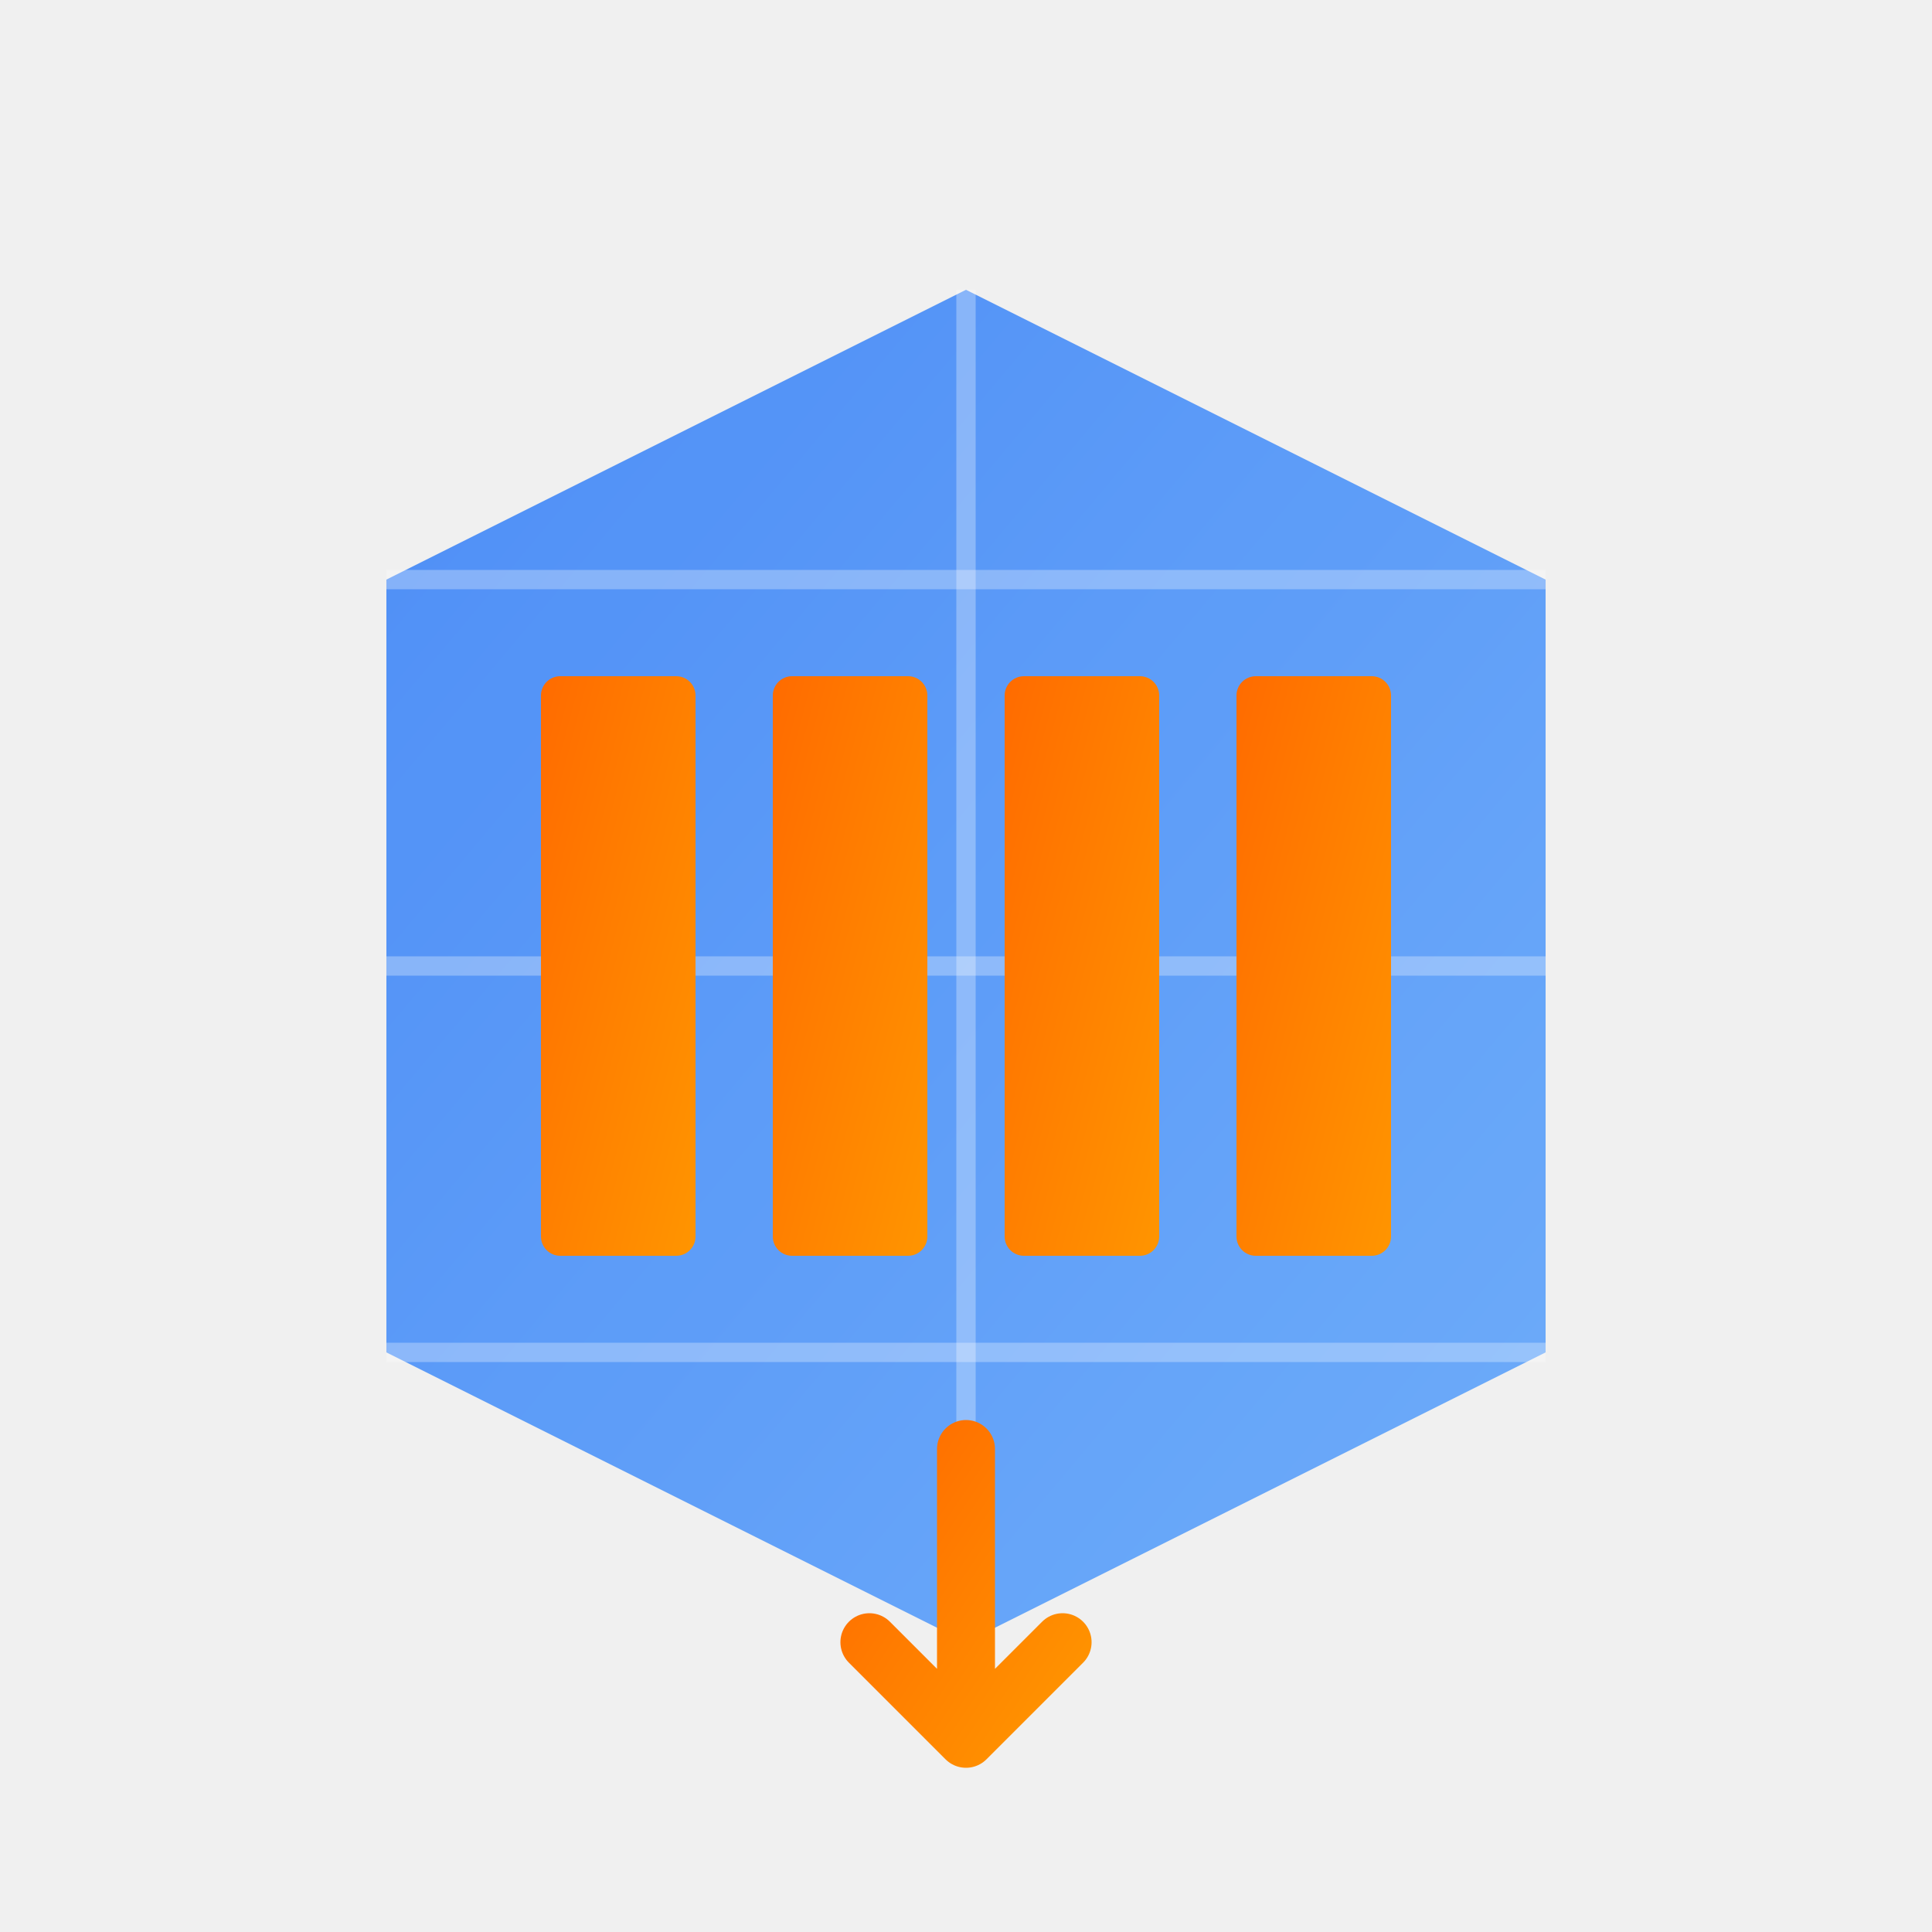
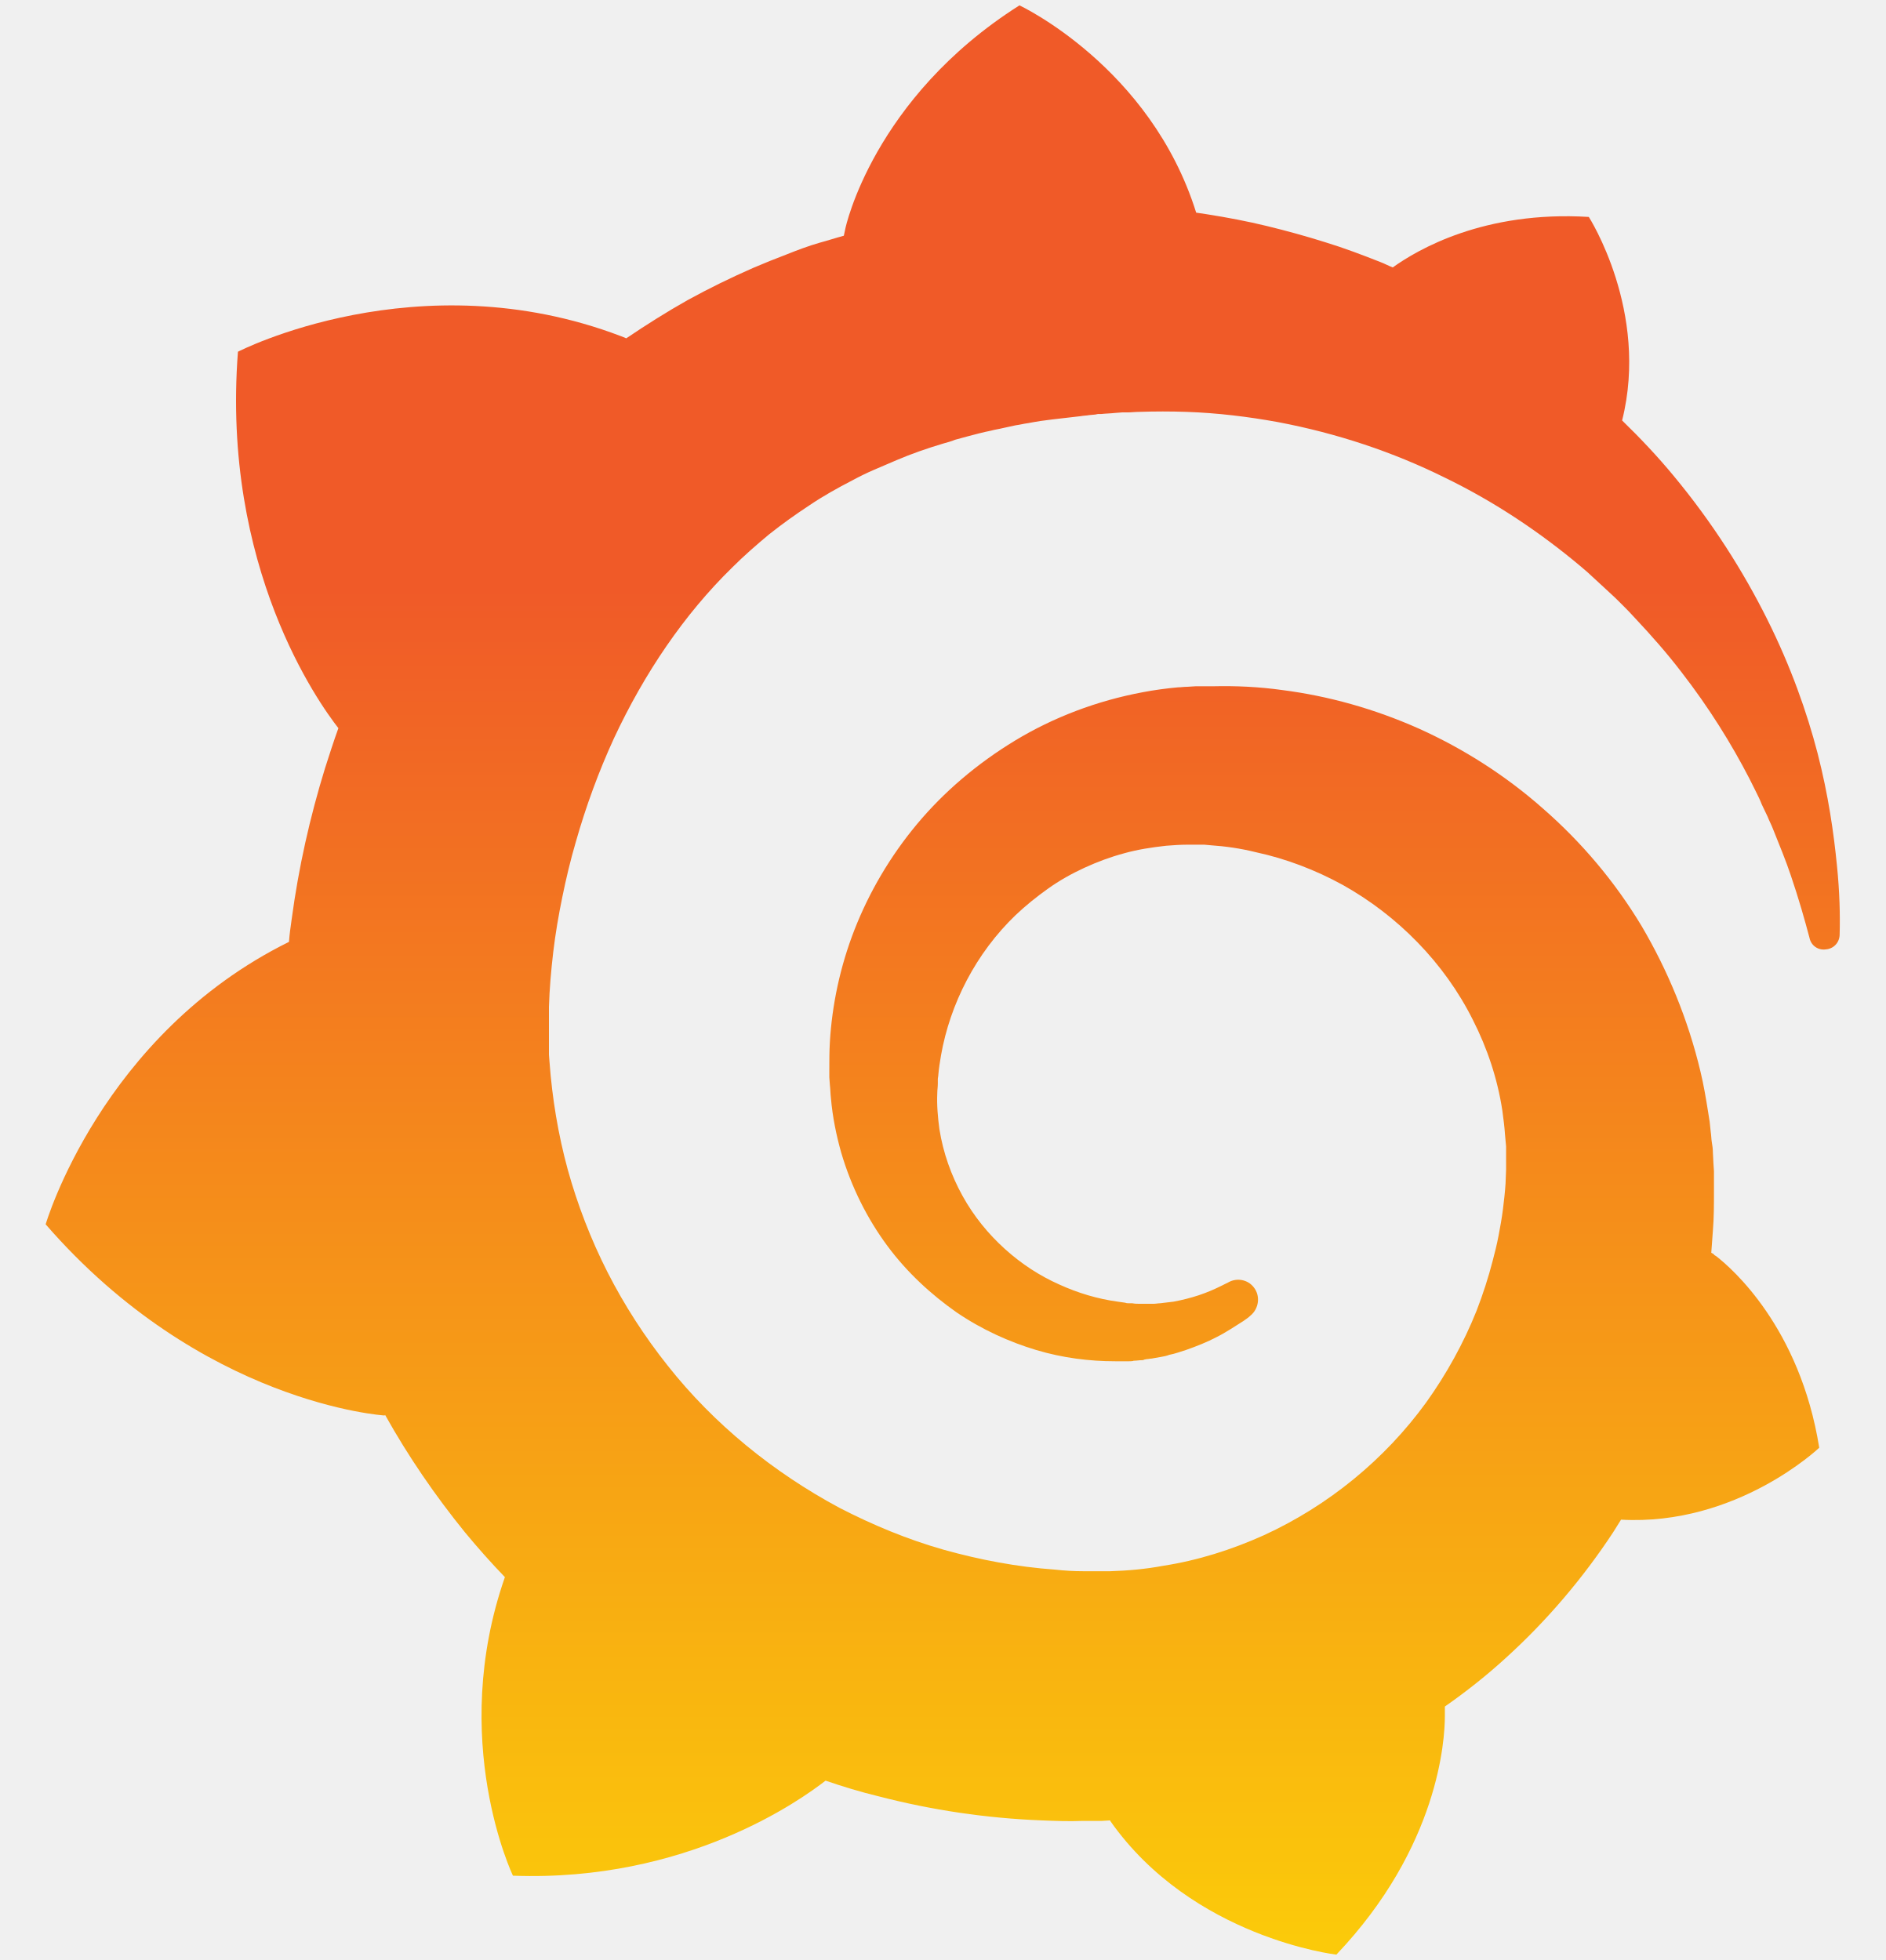
- <svg xmlns="http://www.w3.org/2000/svg" viewBox="0 0 100 100" width="100" height="100">
-   <defs>
-     <linearGradient id="grad1" x1="0%" y1="0%" x2="100%" y2="100%">
-       <stop offset="0%" style="stop-color:#FF6B00;stop-opacity:1" />
-       <stop offset="100%" style="stop-color:#FF9500;stop-opacity:1" />
-     </linearGradient>
-     <linearGradient id="grad2" x1="0%" y1="0%" x2="100%" y2="100%">
-       <stop offset="0%" style="stop-color:#3B82F6;stop-opacity:1" />
-       <stop offset="100%" style="stop-color:#60A5FA;stop-opacity:1" />
-     </linearGradient>
-   </defs>
-   <path d="M20 30 L50 15 L80 30 L80 70 L50 85 L20 70 Z" fill="url(#grad2)" opacity="0.9" />
-   <path d="M50 15 L50 85" stroke="#fff" stroke-width="1" opacity="0.3" />
-   <path d="M20 30 L80 30" stroke="#fff" stroke-width="1" opacity="0.3" />
-   <path d="M20 50 L80 50" stroke="#fff" stroke-width="1" opacity="0.3" />
-   <path d="M20 70 L80 70" stroke="#fff" stroke-width="1" opacity="0.3" />
-   <rect x="28" y="35" width="8" height="30" fill="url(#grad1)" rx="1" />
-   <rect x="40" y="35" width="8" height="30" fill="url(#grad1)" rx="1" />
-   <rect x="52" y="35" width="8" height="30" fill="url(#grad1)" rx="1" />
-   <rect x="64" y="35" width="8" height="30" fill="url(#grad1)" rx="1" />
-   <path d="M50 75 L50 90 M45 85 L50 90 L55 85" stroke="url(#grad1)" stroke-width="3" fill="none" stroke-linecap="round" stroke-linejoin="round" />
+ <svg xmlns="http://www.w3.org/2000/svg" version="1.1" id="Layer_1" x="0px" y="0px" width="351px" height="365px" viewBox="0 0 351 365" style="enable-background:new 0 0 351 365;" xml:space="preserve">
+   <style type="text/css">
+ 	.st0{fill:url(#SVGID_1_);}
+ </style>
+   <linearGradient id="SVGID_1_" gradientUnits="userSpaceOnUse" x1="175.5" y1="30%" x2="175.5" y2="99%">
+     <stop offset="0" style="stop-color:#F05A28" />
+     <stop offset="1" style="stop-color:#FBCA0A" />
+   </linearGradient>
+   <path class="st0" d="M342,161.2c-0.6-6.1-1.6-13.1-3.6-20.9c-2-7.7-5-16.2-9.4-25c-4.4-8.8-10.1-17.9-17.5-26.8  c-2.9-3.5-6.1-6.9-9.5-10.2c5.1-20.3-6.2-37.9-6.2-37.9c-19.5-1.2-31.9,6.1-36.5,9.4c-0.8-0.3-1.5-0.7-2.3-1  c-3.3-1.3-6.7-2.6-10.3-3.7c-3.5-1.1-7.1-2.1-10.8-3c-3.7-0.9-7.4-1.6-11.2-2.2c-0.7-0.1-1.3-0.2-2-0.3  c-8.5-27.2-32.9-38.6-32.9-38.6c-27.3,17.3-32.4,41.5-32.4,41.5s-0.1,0.5-0.3,1.4c-1.5,0.4-3,0.9-4.5,1.3c-2.1,0.6-4.2,1.4-6.2,2.2  c-2.1,0.8-4.1,1.6-6.2,2.5c-4.1,1.8-8.2,3.8-12.2,6c-3.9,2.2-7.7,4.6-11.4,7.1c-0.5-0.2-1-0.4-1-0.4c-37.8-14.4-71.3,2.9-71.3,2.9  c-3.1,40.2,15.1,65.5,18.7,70.1c-0.9,2.5-1.7,5-2.5,7.5c-2.8,9.1-4.9,18.4-6.2,28.1c-0.2,1.4-0.4,2.8-0.5,4.2  C18.8,192.7,8.5,228,8.5,228c29.1,33.5,63.1,35.6,63.1,35.6c0,0,0.1-0.1,0.1-0.1c4.3,7.7,9.3,15,14.9,21.9c2.4,2.9,4.8,5.6,7.4,8.3  c-10.6,30.4,1.5,55.6,1.5,55.6c32.4,1.2,53.7-14.2,58.2-17.7c3.2,1.1,6.5,2.1,9.8,2.9c10,2.6,20.2,4.1,30.4,4.5  c2.5,0.1,5.1,0.2,7.6,0.1l1.2,0l0.8,0l1.6,0l1.6-0.1l0,0.1c15.3,21.8,42.1,24.9,42.1,24.9c19.1-20.1,20.2-40.1,20.2-44.4l0,0  c0,0,0-0.1,0-0.3c0-0.4,0-0.6,0-0.6l0,0c0-0.3,0-0.6,0-0.9c4-2.8,7.8-5.8,11.4-9.1c7.6-6.9,14.3-14.8,19.9-23.3  c0.5-0.8,1-1.6,1.5-2.4c21.6,1.2,36.9-13.4,36.9-13.4c-3.6-22.5-16.4-33.5-19.1-35.6l0,0c0,0-0.1-0.1-0.3-0.2  c-0.2-0.1-0.2-0.2-0.2-0.2c0,0,0,0,0,0c-0.1-0.1-0.3-0.2-0.5-0.3c0.1-1.4,0.2-2.7,0.3-4.1c0.2-2.4,0.2-4.9,0.2-7.3l0-1.8l0-0.9  l0-0.5c0-0.6,0-0.4,0-0.6l-0.1-1.5l-0.1-2c0-0.7-0.1-1.3-0.2-1.9c-0.1-0.6-0.1-1.3-0.2-1.9l-0.2-1.9l-0.3-1.9  c-0.4-2.5-0.8-4.9-1.4-7.4c-2.3-9.7-6.1-18.9-11-27.2c-5-8.3-11.2-15.6-18.3-21.8c-7-6.2-14.9-11.2-23.1-14.9  c-8.3-3.7-16.9-6.1-25.5-7.2c-4.3-0.6-8.6-0.8-12.9-0.7l-1.6,0l-0.4,0c-0.1,0-0.6,0-0.5,0l-0.7,0l-1.6,0.1c-0.6,0-1.2,0.1-1.7,0.1  c-2.2,0.2-4.4,0.5-6.5,0.9c-8.6,1.6-16.7,4.7-23.8,9c-7.1,4.3-13.3,9.6-18.3,15.6c-5,6-8.9,12.7-11.6,19.6c-2.7,6.9-4.2,14.1-4.6,21  c-0.1,1.7-0.1,3.5-0.1,5.2c0,0.4,0,0.9,0,1.3l0.1,1.4c0.1,0.8,0.1,1.7,0.2,2.5c0.3,3.5,1,6.9,1.9,10.1c1.9,6.5,4.9,12.4,8.6,17.4  c3.7,5,8.2,9.1,12.9,12.4c4.7,3.2,9.8,5.5,14.8,7c5,1.5,10,2.1,14.7,2.1c0.6,0,1.2,0,1.7,0c0.3,0,0.6,0,0.9,0c0.3,0,0.6,0,0.9-0.1  c0.5,0,1-0.1,1.5-0.1c0.1,0,0.3,0,0.4-0.1l0.5-0.1c0.3,0,0.6-0.1,0.9-0.1c0.6-0.1,1.1-0.2,1.7-0.3c0.6-0.1,1.1-0.2,1.6-0.4  c1.1-0.2,2.1-0.6,3.1-0.9c2-0.7,4-1.5,5.7-2.4c1.8-0.9,3.4-2,5-3c0.4-0.3,0.9-0.6,1.3-1c1.6-1.3,1.9-3.7,0.6-5.3  c-1.1-1.4-3.1-1.8-4.7-0.9c-0.4,0.2-0.8,0.4-1.2,0.6c-1.4,0.7-2.8,1.3-4.3,1.8c-1.5,0.5-3.1,0.9-4.7,1.2c-0.8,0.1-1.6,0.2-2.5,0.3  c-0.4,0-0.8,0.1-1.3,0.1c-0.4,0-0.9,0-1.2,0c-0.4,0-0.8,0-1.2,0c-0.5,0-1,0-1.5-0.1c0,0-0.3,0-0.1,0l-0.2,0l-0.3,0  c-0.2,0-0.5,0-0.7-0.1c-0.5-0.1-0.9-0.1-1.4-0.2c-3.7-0.5-7.4-1.6-10.9-3.2c-3.6-1.6-7-3.8-10.1-6.6c-3.1-2.8-5.8-6.1-7.9-9.9  c-2.1-3.8-3.6-8-4.3-12.4c-0.3-2.2-0.5-4.5-0.4-6.7c0-0.6,0.1-1.2,0.1-1.8c0,0.2,0-0.1,0-0.1l0-0.2l0-0.5c0-0.3,0.1-0.6,0.1-0.9  c0.1-1.2,0.3-2.4,0.5-3.6c1.7-9.6,6.5-19,13.9-26.1c1.9-1.8,3.9-3.4,6-4.9c2.1-1.5,4.4-2.8,6.8-3.9c2.4-1.1,4.8-2,7.4-2.7  c2.5-0.7,5.1-1.1,7.8-1.4c1.3-0.1,2.6-0.2,4-0.2c0.4,0,0.6,0,0.9,0l1.1,0l0.7,0c0.3,0,0,0,0.1,0l0.3,0l1.1,0.1  c2.9,0.2,5.7,0.6,8.5,1.3c5.6,1.2,11.1,3.3,16.2,6.1c10.2,5.7,18.9,14.5,24.2,25.1c2.7,5.3,4.6,11,5.5,16.9c0.2,1.5,0.4,3,0.5,4.5  l0.1,1.1l0.1,1.1c0,0.4,0,0.8,0,1.1c0,0.4,0,0.8,0,1.1l0,1l0,1.1c0,0.7-0.1,1.9-0.1,2.6c-0.1,1.6-0.3,3.3-0.5,4.9  c-0.2,1.6-0.5,3.2-0.8,4.8c-0.3,1.6-0.7,3.2-1.1,4.7c-0.8,3.1-1.8,6.2-3,9.3c-2.4,6-5.6,11.8-9.4,17.1  c-7.7,10.6-18.2,19.2-30.2,24.7c-6,2.7-12.3,4.7-18.8,5.7c-3.2,0.6-6.5,0.9-9.8,1l-0.6,0l-0.5,0l-1.1,0l-1.6,0l-0.8,0  c0.4,0-0.1,0-0.1,0l-0.3,0c-1.8,0-3.5-0.1-5.3-0.3c-7-0.5-13.9-1.8-20.7-3.7c-6.7-1.9-13.2-4.6-19.4-7.8  c-12.3-6.6-23.4-15.6-32-26.5c-4.3-5.4-8.1-11.3-11.2-17.4c-3.1-6.1-5.6-12.6-7.4-19.1c-1.8-6.6-2.9-13.3-3.4-20.1l-0.1-1.3l0-0.3  l0-0.3l0-0.6l0-1.1l0-0.3l0-0.4l0-0.8l0-1.6l0-0.3c0,0,0,0.1,0-0.1l0-0.6c0-0.8,0-1.7,0-2.5c0.1-3.3,0.4-6.8,0.8-10.2  c0.4-3.4,1-6.9,1.7-10.3c0.7-3.4,1.5-6.8,2.5-10.2c1.9-6.7,4.3-13.2,7.1-19.3c5.7-12.2,13.1-23.1,22-31.8c2.2-2.2,4.5-4.2,6.9-6.2  c2.4-1.9,4.9-3.7,7.5-5.4c2.5-1.7,5.2-3.2,7.9-4.6c1.3-0.7,2.7-1.4,4.1-2c0.7-0.3,1.4-0.6,2.1-0.9c0.7-0.3,1.4-0.6,2.1-0.9  c2.8-1.2,5.7-2.2,8.7-3.1c0.7-0.2,1.5-0.4,2.2-0.7c0.7-0.2,1.5-0.4,2.2-0.6c1.5-0.4,3-0.8,4.5-1.1c0.7-0.2,1.5-0.3,2.3-0.5  c0.8-0.2,1.5-0.3,2.3-0.5c0.8-0.1,1.5-0.3,2.3-0.4l1.1-0.2l1.2-0.2c0.8-0.1,1.5-0.2,2.3-0.3c0.9-0.1,1.7-0.2,2.6-0.3  c0.7-0.1,1.9-0.2,2.6-0.3c0.5-0.1,1.1-0.1,1.6-0.2l1.1-0.1l0.5-0.1l0.6,0c0.9-0.1,1.7-0.1,2.6-0.2l1.3-0.1c0,0,0.5,0,0.1,0l0.3,0  l0.6,0c0.7,0,1.5-0.1,2.2-0.1c2.9-0.1,5.9-0.1,8.8,0c5.8,0.2,11.5,0.9,17,1.9c11.1,2.1,21.5,5.6,31,10.3  c9.5,4.6,17.9,10.3,25.3,16.5c0.5,0.4,0.9,0.8,1.4,1.2c0.4,0.4,0.9,0.8,1.3,1.2c0.9,0.8,1.7,1.6,2.6,2.4c0.9,0.8,1.7,1.6,2.5,2.4  c0.8,0.8,1.6,1.6,2.4,2.5c3.1,3.3,6,6.6,8.6,10c5.2,6.7,9.4,13.5,12.7,19.9c0.2,0.4,0.4,0.8,0.6,1.2c0.2,0.4,0.4,0.8,0.6,1.2  c0.4,0.8,0.8,1.6,1.1,2.4c0.4,0.8,0.7,1.5,1.1,2.3c0.3,0.8,0.7,1.5,1,2.3c1.2,3,2.4,5.9,3.3,8.6c1.5,4.4,2.6,8.3,3.5,11.7  c0.3,1.4,1.6,2.3,3,2.1c1.5-0.1,2.6-1.3,2.6-2.8C342.6,170.4,342.5,166.1,342,161.2z" />
</svg>
